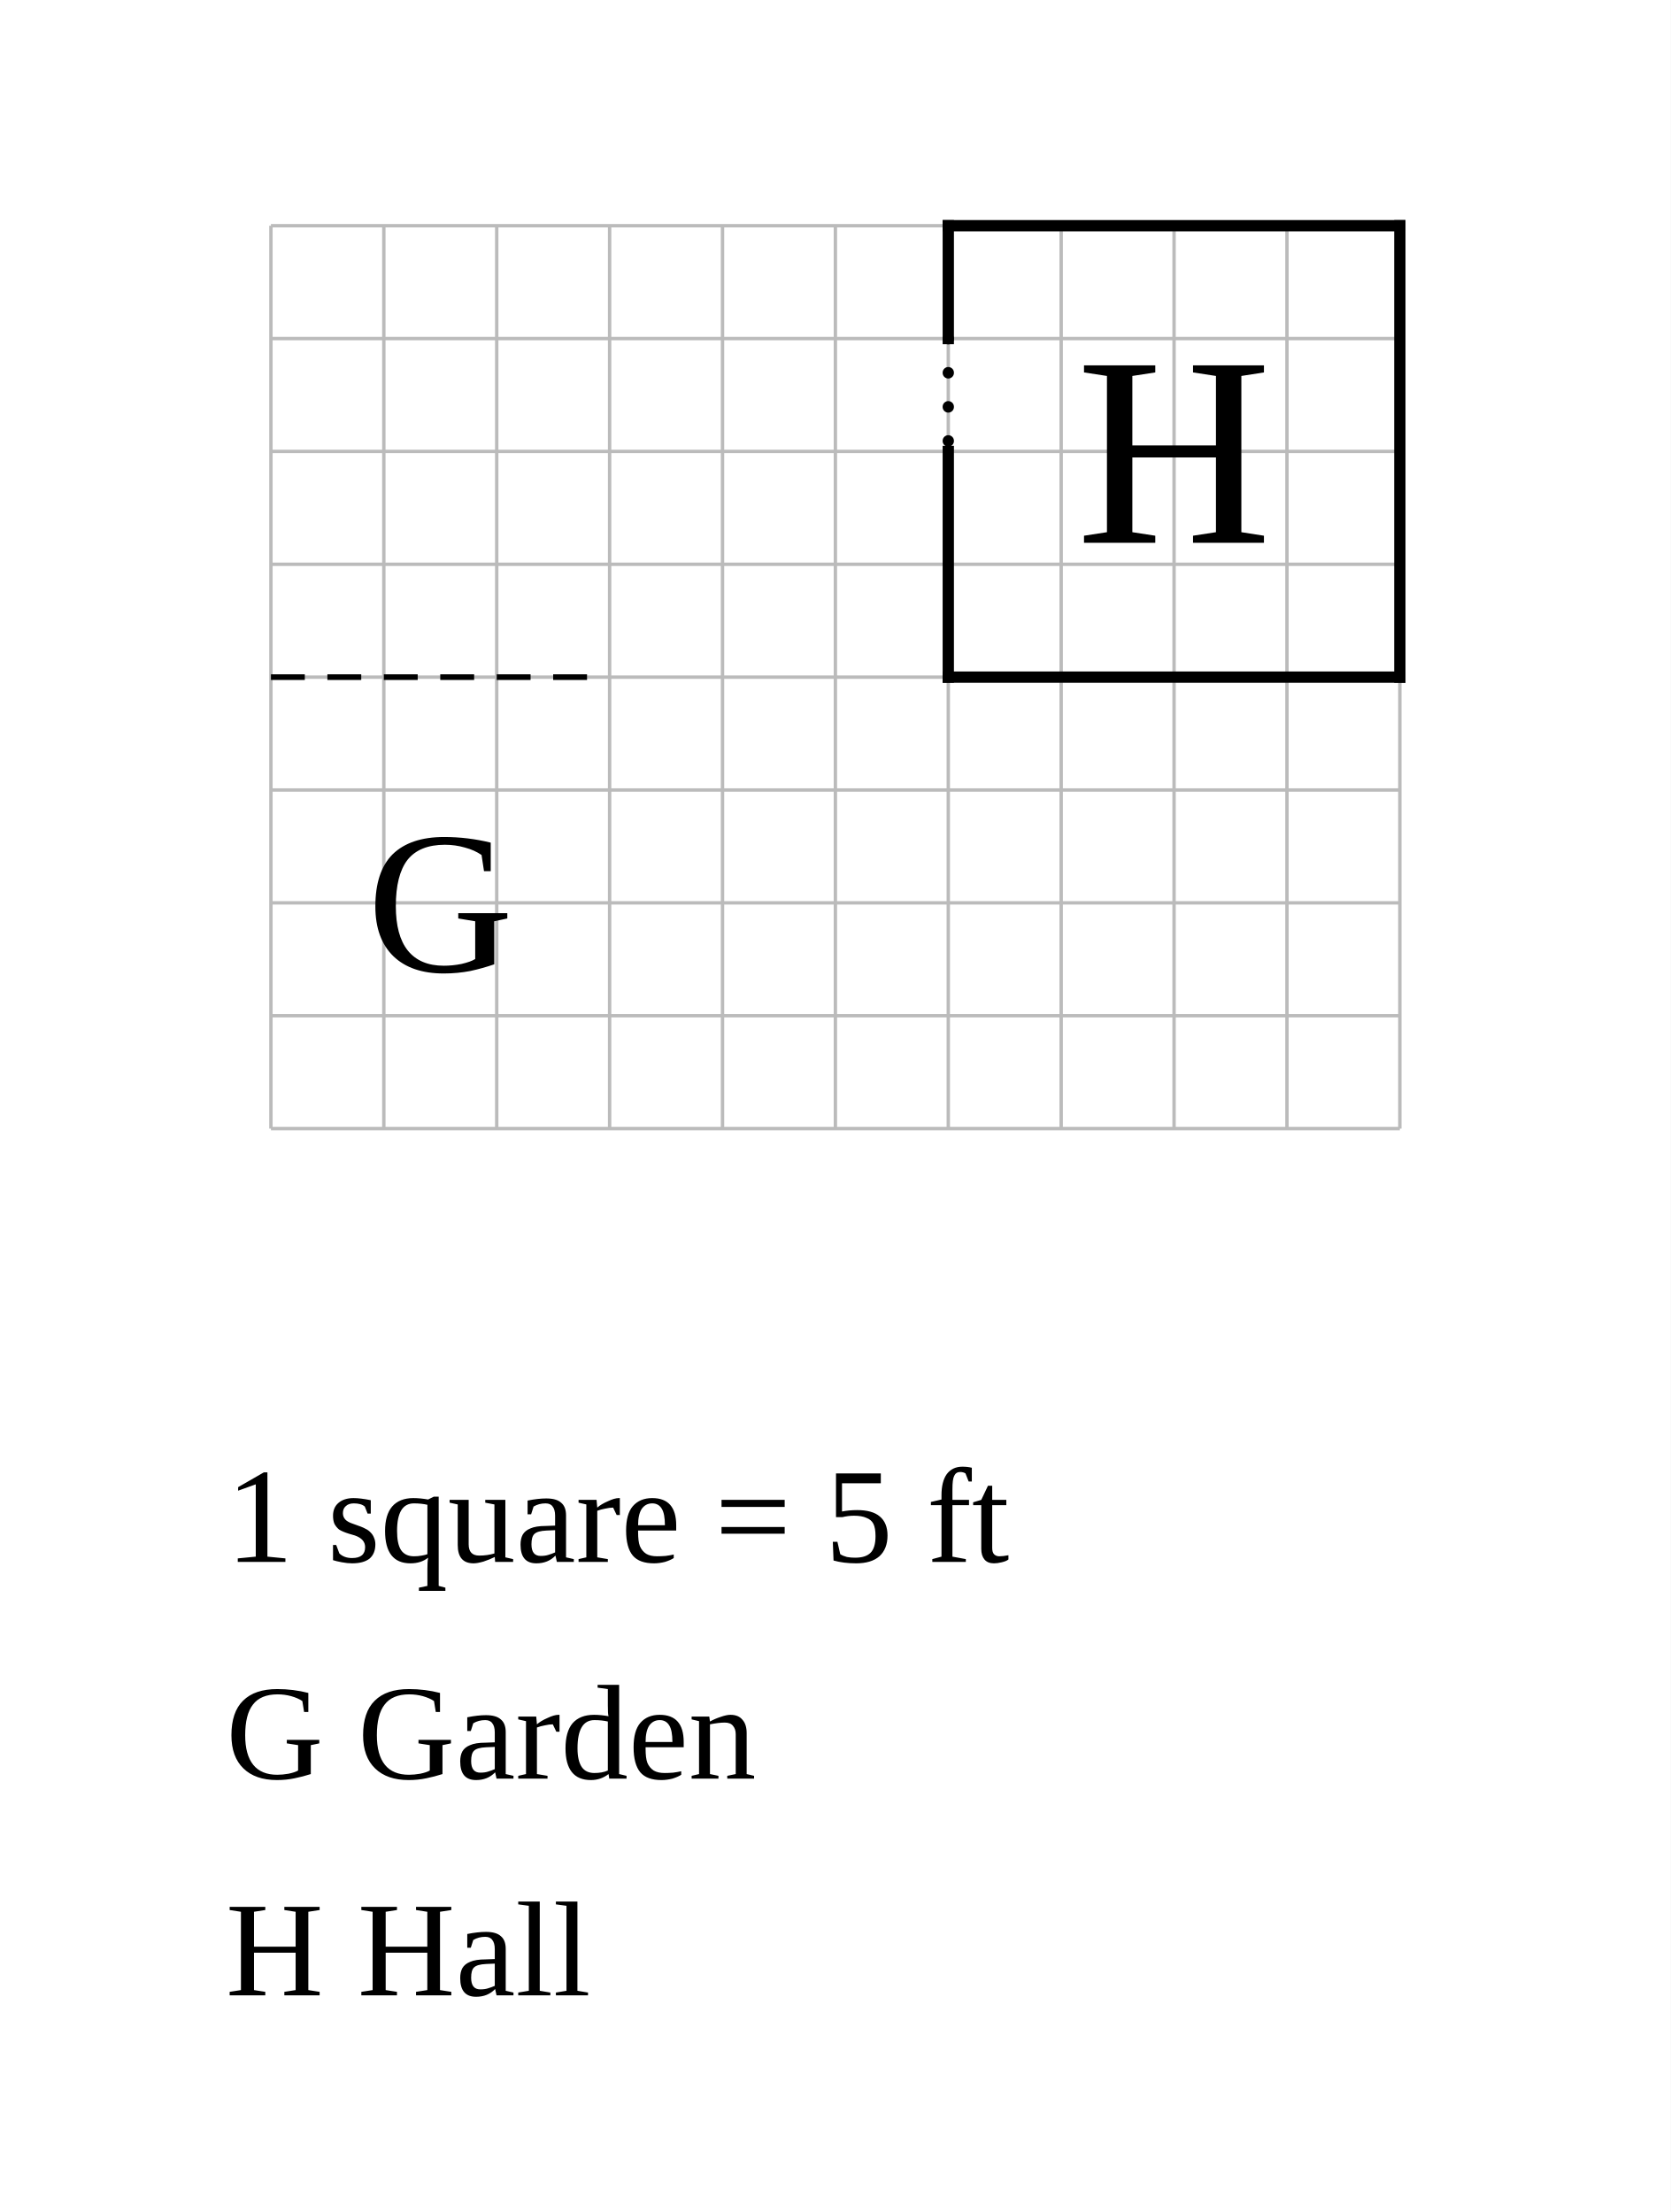
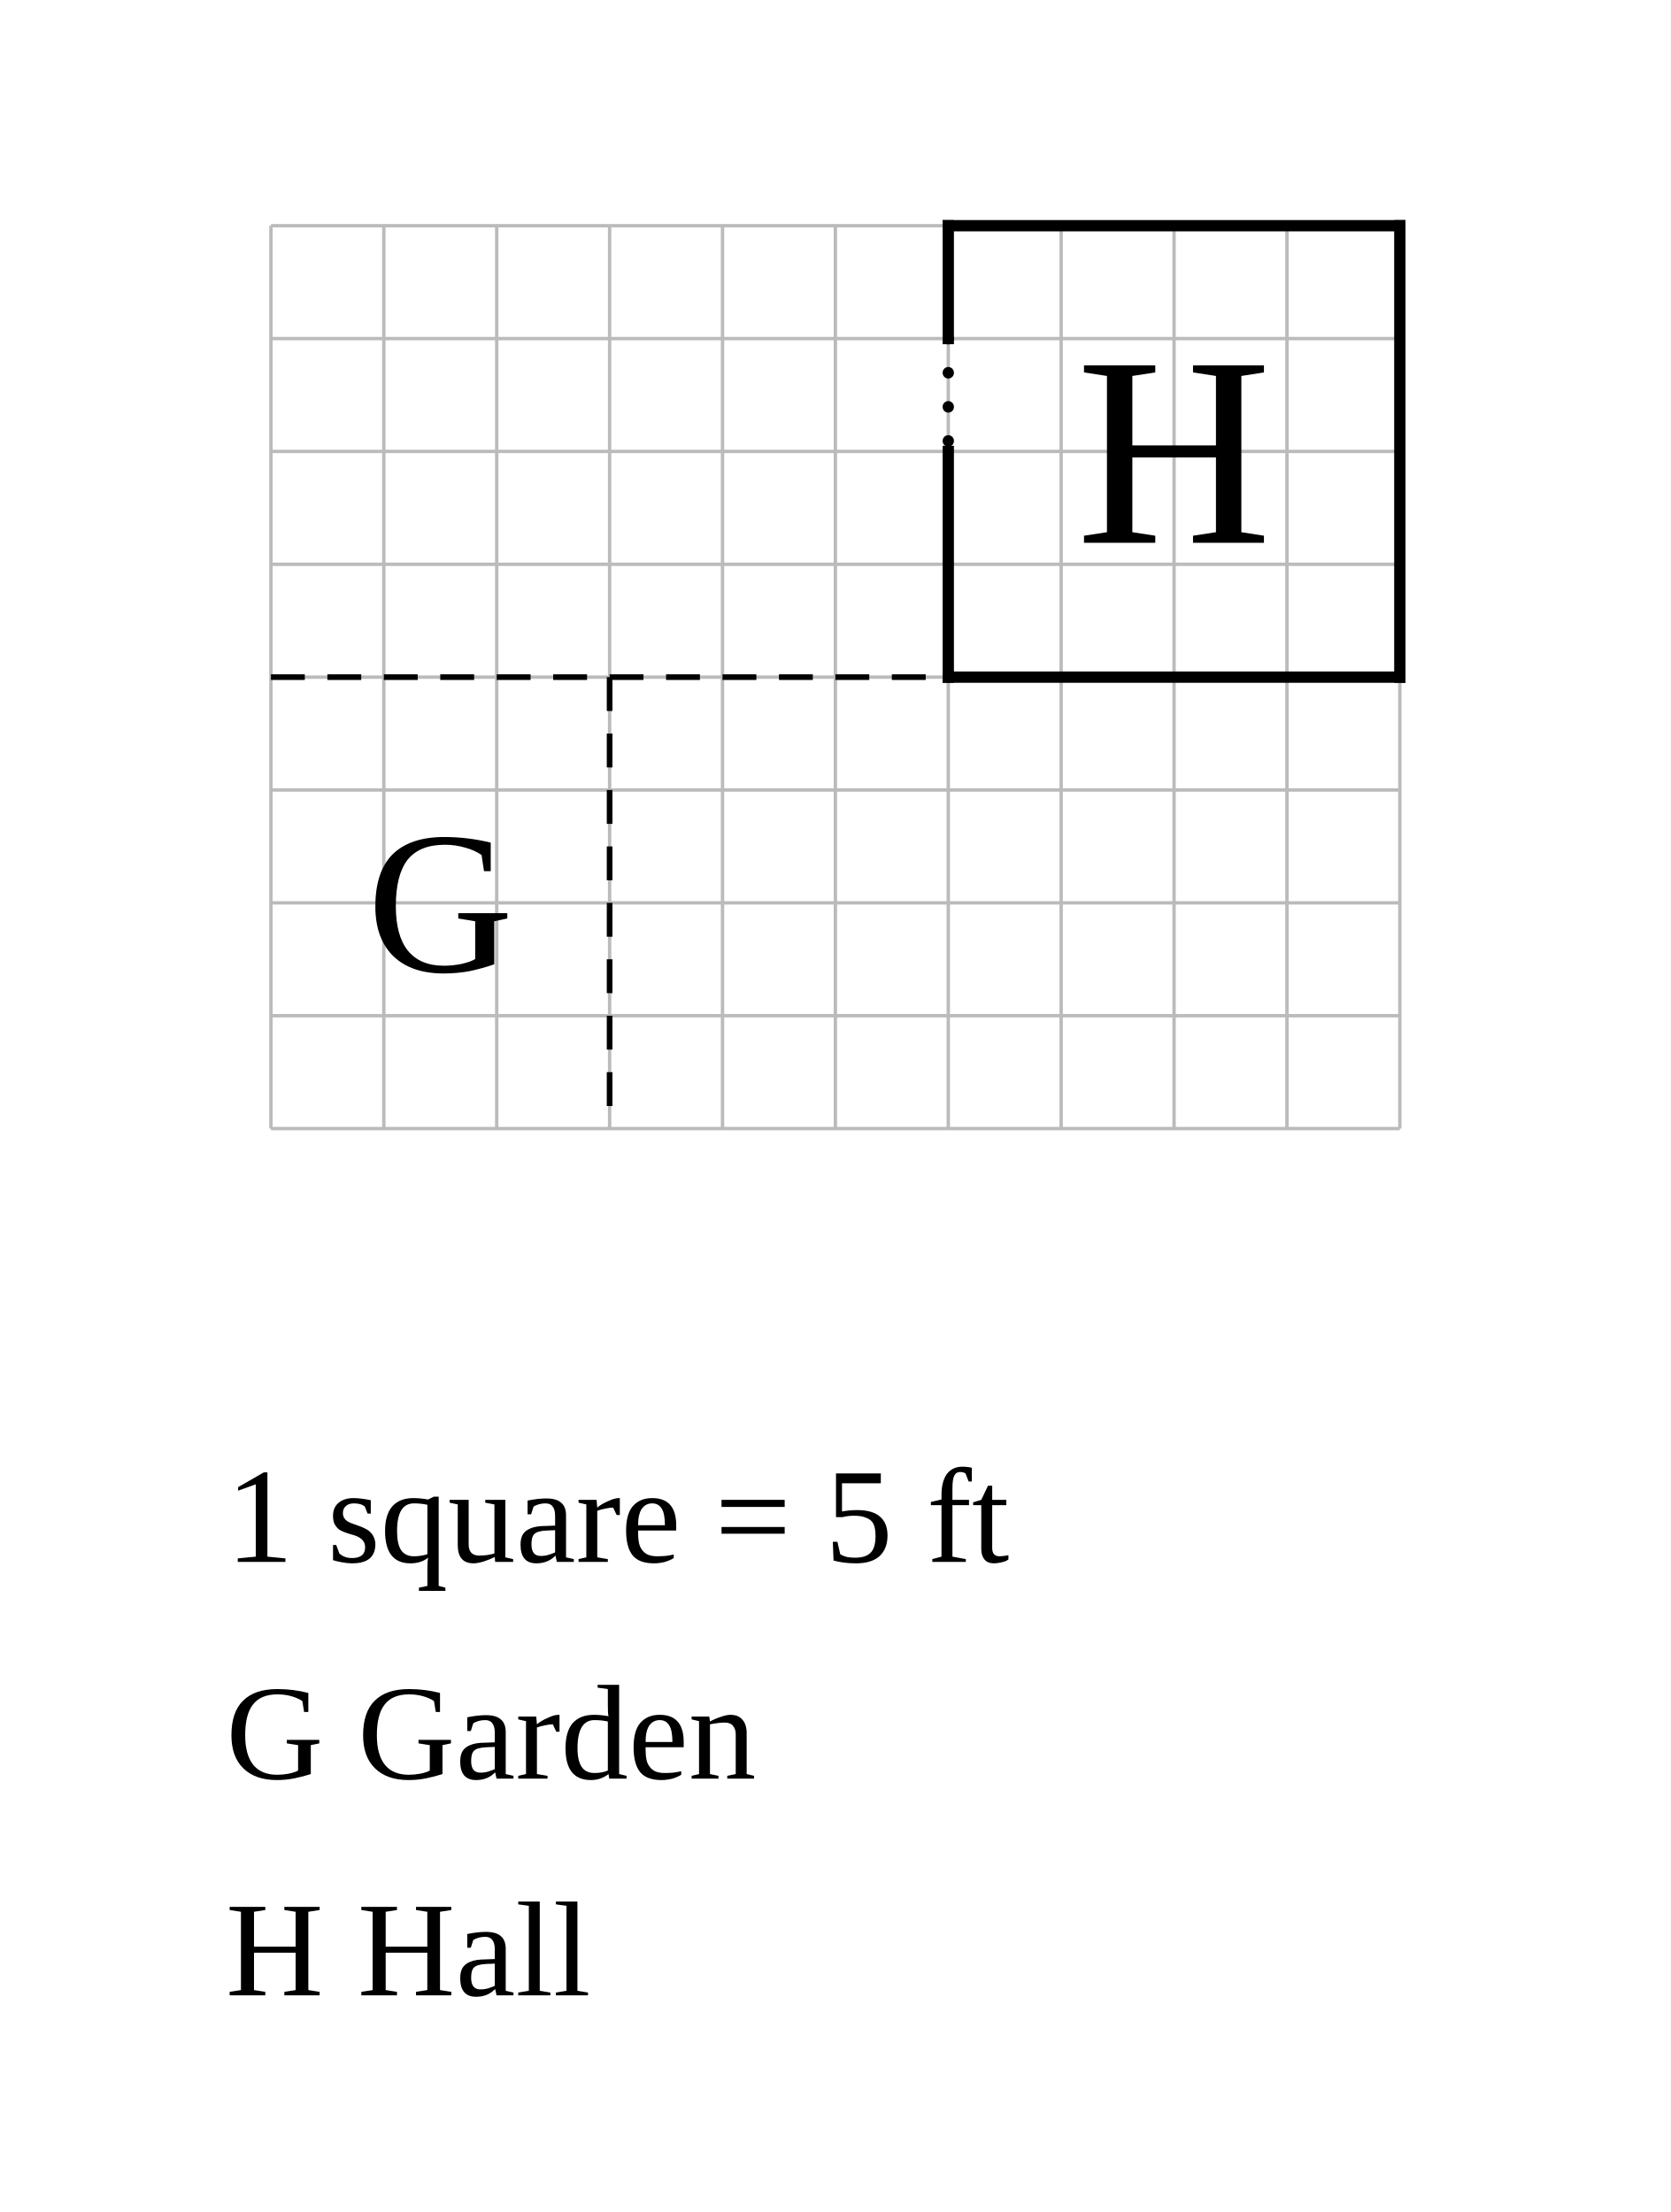
<svg xmlns="http://www.w3.org/2000/svg" width="740" height="980" viewBox="-12 -10 74 98">
  <rect x="-12" y="-10" width="74" height="98" fill="white" />
  <g stroke="#bbb" stroke-width="0.15">
    <line x1="0" y1="0" x2="0" y2="40" />
    <line x1="5" y1="0" x2="5" y2="40" />
    <line x1="10" y1="0" x2="10" y2="40" />
    <line x1="15" y1="0" x2="15" y2="40" />
    <line x1="20" y1="0" x2="20" y2="40" />
    <line x1="25" y1="0" x2="25" y2="40" />
    <line x1="30" y1="0" x2="30" y2="40" />
    <line x1="35" y1="0" x2="35" y2="40" />
    <line x1="40" y1="0" x2="40" y2="40" />
    <line x1="45" y1="0" x2="45" y2="40" />
    <line x1="50" y1="0" x2="50" y2="40" />
    <line x1="0" y1="0" x2="50" y2="0" />
    <line x1="0" y1="5" x2="50" y2="5" />
    <line x1="0" y1="10" x2="50" y2="10" />
    <line x1="0" y1="15" x2="50" y2="15" />
    <line x1="0" y1="20" x2="50" y2="20" />
    <line x1="0" y1="25" x2="50" y2="25" />
    <line x1="0" y1="30" x2="50" y2="30" />
    <line x1="0" y1="35" x2="50" y2="35" />
    <line x1="0" y1="40" x2="50" y2="40" />
  </g>
  <line data-room="hall" x1="30" y1="0" x2="30" y2="5" stroke="black" stroke-width="0.5" stroke-linecap="square" />
  <line data-room="hall" x1="30" y1="0" x2="50" y2="0" stroke="black" stroke-width="0.5" stroke-linecap="square" />
  <line data-room="hall" x1="30" y1="10" x2="30" y2="20" stroke="black" stroke-width="0.5" stroke-linecap="square" />
  <line data-room="hall" x1="30" y1="20" x2="50" y2="20" stroke="black" stroke-width="0.5" stroke-linecap="square" />
  <line data-room="hall" x1="50" y1="0" x2="50" y2="20" stroke="black" stroke-width="0.5" stroke-linecap="square" />
  <text data-room="hall" x="40" y="10" text-anchor="middle" dominant-baseline="central" font-size="12">H</text>
  <text data-block="garden" x="7.5" y="30" text-anchor="middle" dominant-baseline="central" font-size="9">G</text>
  <line class="divider" x1="0" y1="20" x2="15" y2="20" stroke="black" stroke-width="0.25" stroke-dasharray="1.5 1" />
+   <line class="divider" x1="15" y1="20" x2="15" y2="40" stroke="black" stroke-width="0.25" stroke-dasharray="1.5 1" />
+   <line class="divider" x1="15" y1="20" x2="30" y2="20" stroke="black" stroke-width="0.25" stroke-dasharray="1.5 1" />
  <line class="open" x1="30" y1="5" x2="30" y2="10" stroke="black" stroke-width="0.5" stroke-dasharray="0.01 1.5" stroke-linecap="round" />
  <text class="scale" x="-2" y="59.2" font-size="6">1 square = 5 ft</text>
  <text class="key" x="-2" y="68.8" font-size="6">G  Garden</text>
  <text class="key" x="-2" y="78.4" font-size="6">H  Hall</text>
</svg>
